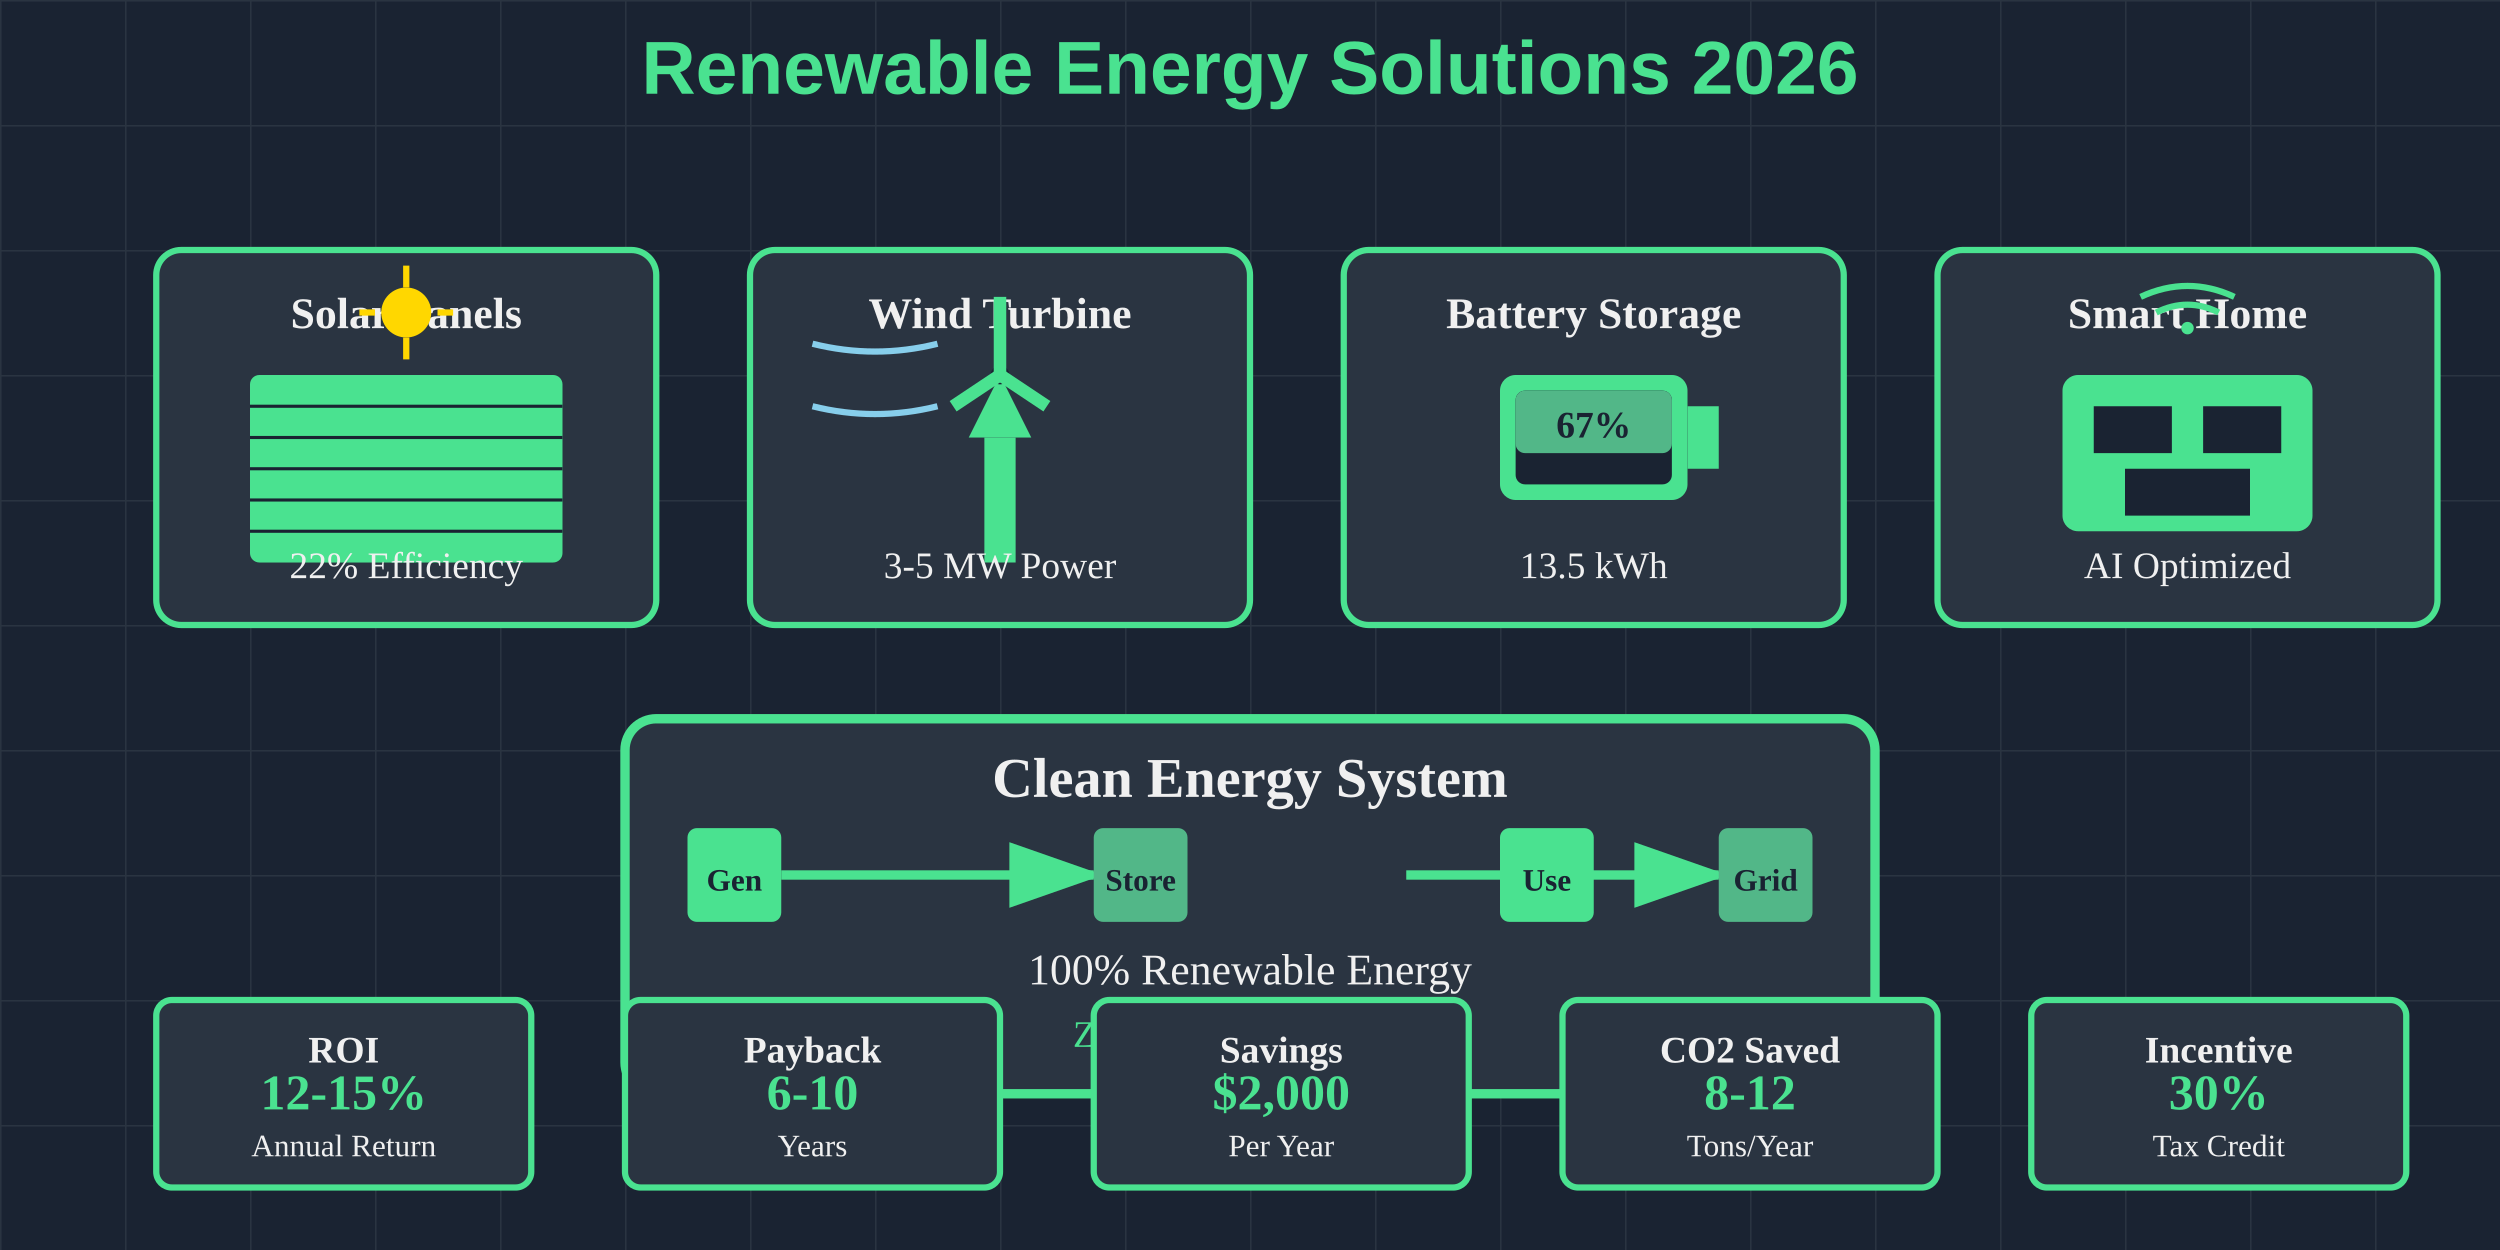
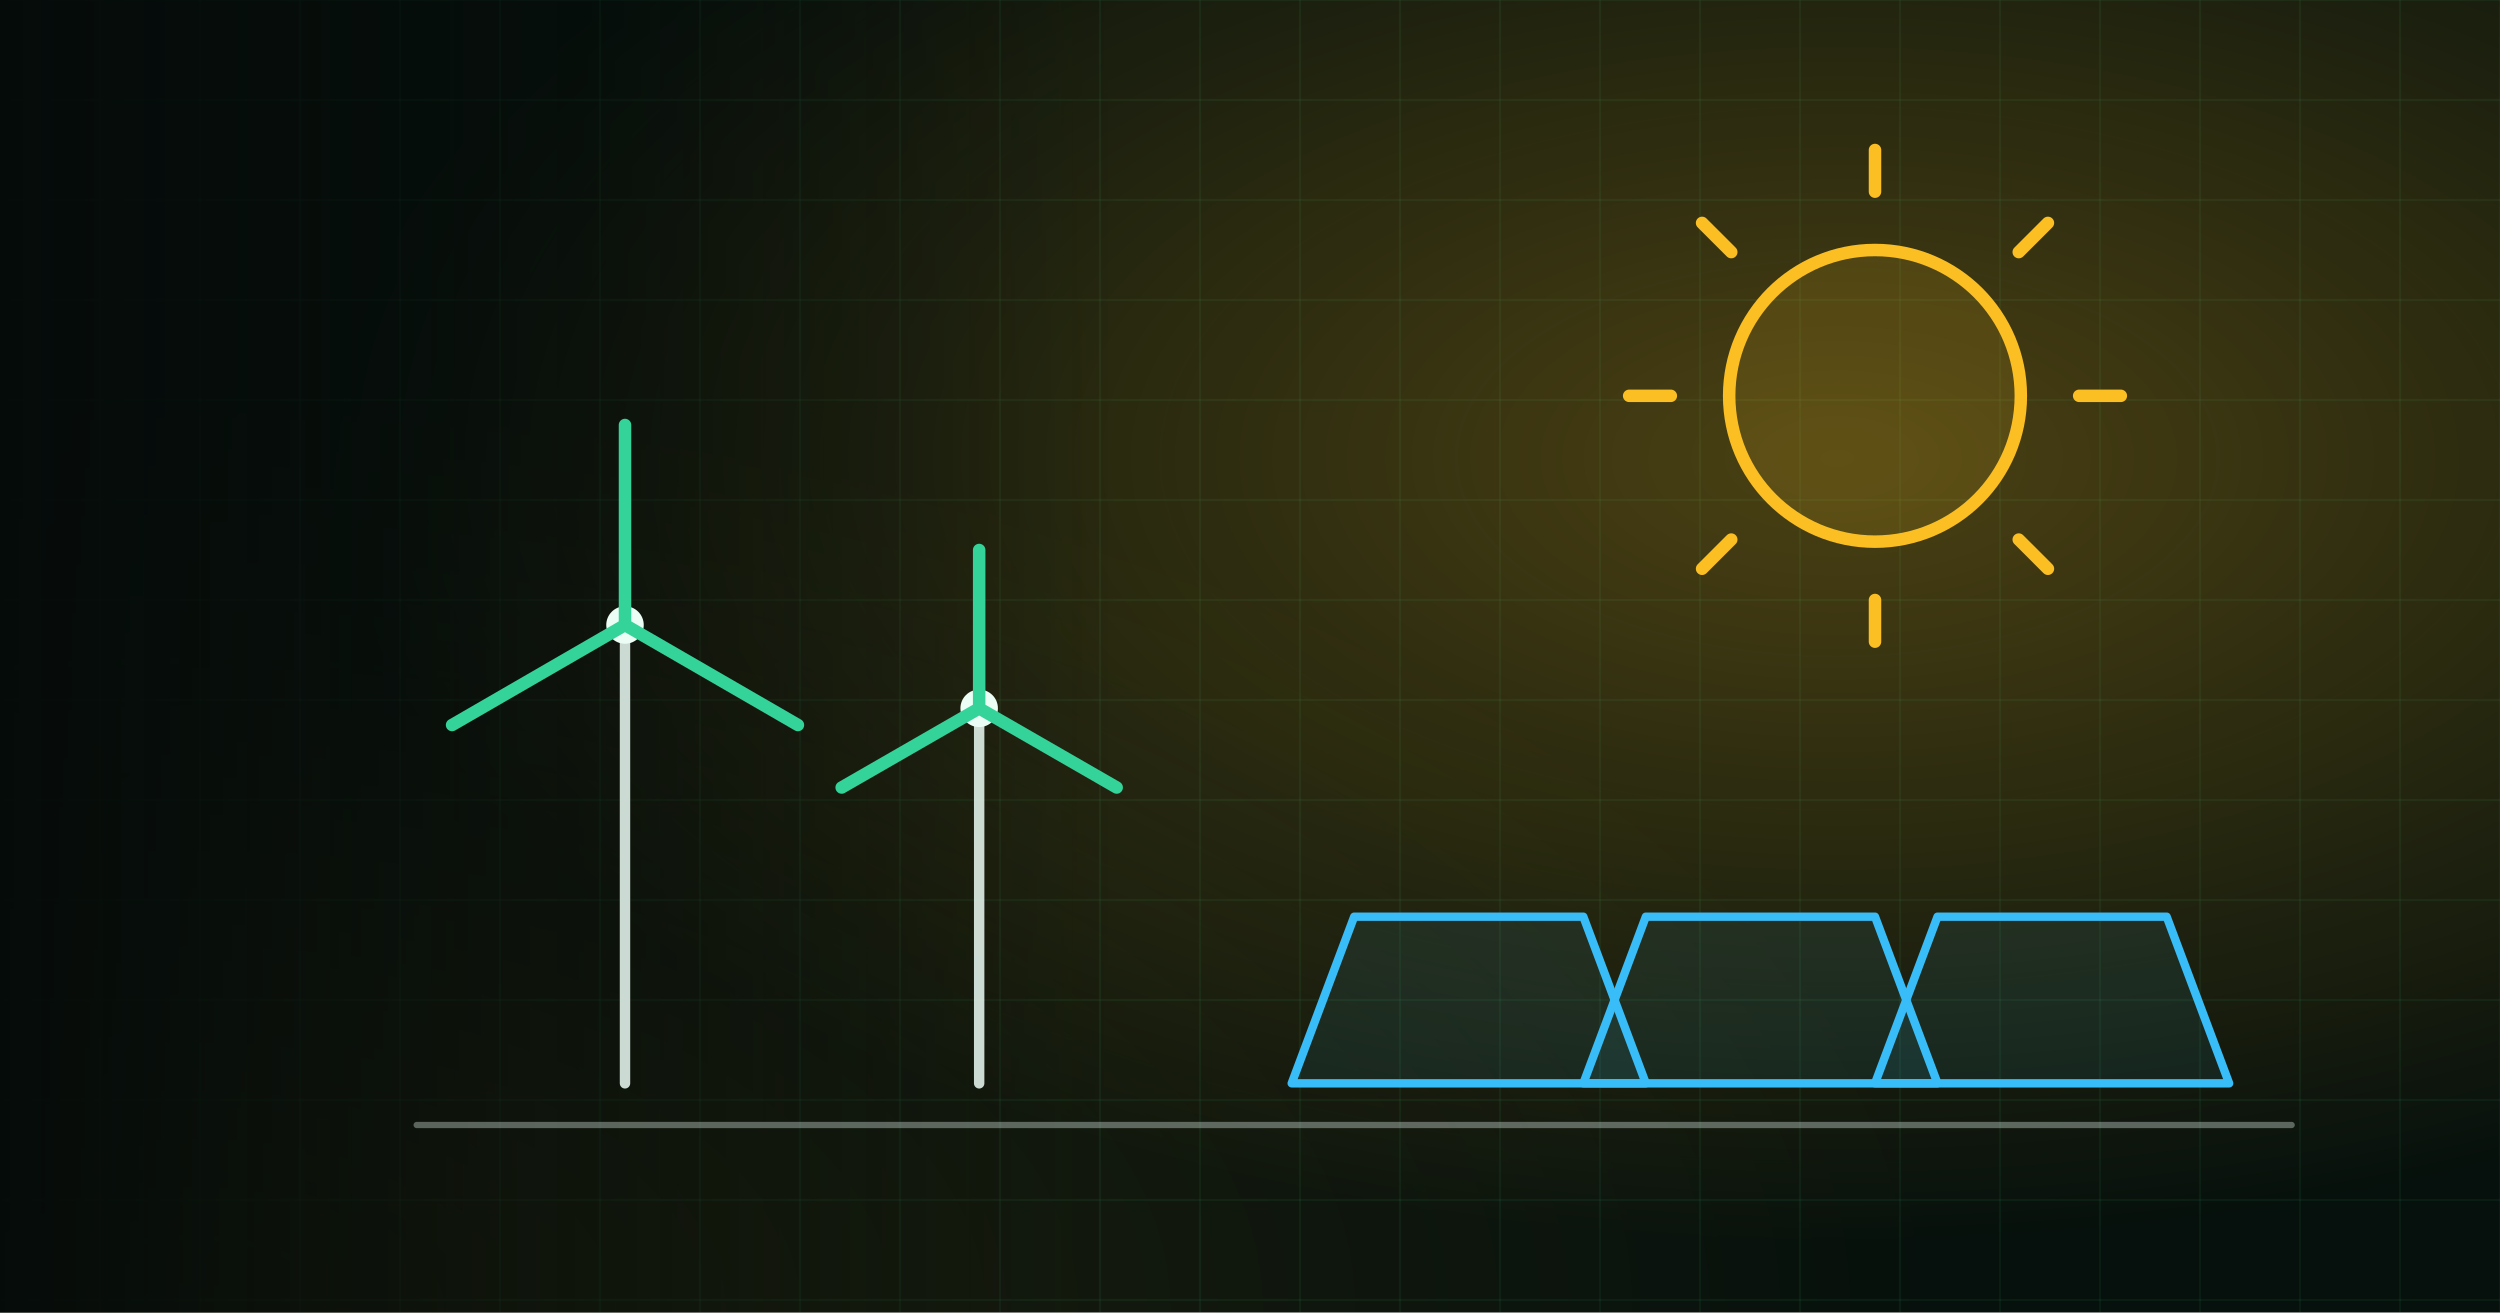
- <svg xmlns="http://www.w3.org/2000/svg" viewBox="0 0 800 400">
-   <rect width="800" height="400" fill="#1a2332" />
+ <svg xmlns="http://www.w3.org/2000/svg" width="1200" height="630" viewBox="0 0 1200 630" fill="none">
  <defs>
-     <pattern id="grid" width="40" height="40" patternUnits="userSpaceOnUse">
-       <path d="M 40 0 L 0 0 0 40" fill="none" stroke="#2a3441" stroke-width="1" />
-     </pattern>
+     <radialGradient id="glow" cx="0.733" cy="0.349" r="0.6">
+       <stop offset="0" stop-color="#fbbf24" stop-opacity="0.28" />
+       <stop offset="1" stop-color="#fbbf24" stop-opacity="0" />
+     </radialGradient>
+     <radialGradient id="warm" cx="0.08" cy="1" r="0.7">
+       <stop offset="0" stop-color="#fbbf24" stop-opacity="0.10" />
+       <stop offset="1" stop-color="#fbbf24" stop-opacity="0" />
+     </radialGradient>
+     <linearGradient id="fade" x1="0" y1="0" x2="1" y2="0">
+       <stop offset="0" stop-color="#050b09" stop-opacity="1" />
+       <stop offset="0.45" stop-color="#050b09" stop-opacity="0" />
+     </linearGradient>
+     <linearGradient id="bar" x1="0" y1="0" x2="0" y2="1">
+       <stop offset="0" stop-color="#34d399" />
+       <stop offset="1" stop-color="#10b981" stop-opacity="0.35" />
+     </linearGradient>
+     <linearGradient id="barGold" x1="0" y1="0" x2="0" y2="1">
+       <stop offset="0" stop-color="#fbbf24" />
+       <stop offset="1" stop-color="#fbbf24" stop-opacity="0.3" />
+     </linearGradient>
  </defs>
-   <rect width="800" height="400" fill="url(#grid)" />
-   <text x="400" y="30" text-anchor="middle" fill="#4ae290" font-size="24" font-weight="bold" font-family="Arial, sans-serif">
-     Renewable Energy Solutions 2026
-   </text>
-   <g transform="translate(50, 80)">
-     <rect x="0" y="0" width="160" height="120" fill="#2a3441" stroke="#4ae290" stroke-width="2" rx="8" />
-     <text x="80" y="25" text-anchor="middle" fill="#f0f0f0" font-size="14" font-weight="bold">Solar Panels</text>
-     <rect x="30" y="40" width="100" height="60" fill="#4ae290" rx="3" />
-     <line x1="30" y1="50" x2="130" y2="50" stroke="#1a2332" stroke-width="1" />
-     <line x1="30" y1="60" x2="130" y2="60" stroke="#1a2332" stroke-width="1" />
-     <line x1="30" y1="70" x2="130" y2="70" stroke="#1a2332" stroke-width="1" />
-     <line x1="30" y1="80" x2="130" y2="80" stroke="#1a2332" stroke-width="1" />
-     <line x1="30" y1="90" x2="130" y2="90" stroke="#1a2332" stroke-width="1" />
-     <circle cx="80" cy="20" r="8" fill="#ffd700" />
-     <path d="M 80 5 L 80 12 M 80 28 L 80 35 M 65 20 L 70 20 M 90 20 L 95 20" stroke="#ffd700" stroke-width="2" />
-     <text x="80" y="105" text-anchor="middle" fill="#f0f0f0" font-size="12">22% Efficiency</text>
+   <rect width="1200" height="630" fill="#06100c" />
+   <g stroke="#34d399" stroke-opacity="0.07" stroke-width="1">
+     <path d="M0 0V630" />
+     <path d="M48 0V630" />
+     <path d="M96 0V630" />
+     <path d="M144 0V630" />
+     <path d="M192 0V630" />
+     <path d="M240 0V630" />
+     <path d="M288 0V630" />
+     <path d="M336 0V630" />
+     <path d="M384 0V630" />
+     <path d="M432 0V630" />
+     <path d="M480 0V630" />
+     <path d="M528 0V630" />
+     <path d="M576 0V630" />
+     <path d="M624 0V630" />
+     <path d="M672 0V630" />
+     <path d="M720 0V630" />
+     <path d="M768 0V630" />
+     <path d="M816 0V630" />
+     <path d="M864 0V630" />
+     <path d="M912 0V630" />
+     <path d="M960 0V630" />
+     <path d="M1008 0V630" />
+     <path d="M1056 0V630" />
+     <path d="M1104 0V630" />
+     <path d="M1152 0V630" />
+     <path d="M1200 0V630" />
+     <path d="M0 0H1200" />
+     <path d="M0 48H1200" />
+     <path d="M0 96H1200" />
+     <path d="M0 144H1200" />
+     <path d="M0 192H1200" />
+     <path d="M0 240H1200" />
+     <path d="M0 288H1200" />
+     <path d="M0 336H1200" />
+     <path d="M0 384H1200" />
+     <path d="M0 432H1200" />
+     <path d="M0 480H1200" />
+     <path d="M0 528H1200" />
+     <path d="M0 576H1200" />
+     <path d="M0 624H1200" />
  </g>
-   <g transform="translate(240, 80)">
-     <rect x="0" y="0" width="160" height="120" fill="#2a3441" stroke="#4ae290" stroke-width="2" rx="8" />
-     <text x="80" y="25" text-anchor="middle" fill="#f0f0f0" font-size="14" font-weight="bold">Wind Turbine</text>
-     <rect x="75" y="60" width="10" height="40" fill="#4ae290" />
-     <polygon points="80,40 70,60 90,60" fill="#4ae290" />
-     <circle cx="80" cy="40" r="3" fill="#1a2332" />
-     <path d="M 80 40 L 80 15" stroke="#4ae290" stroke-width="4" />
-     <path d="M 80 40 L 65 50" stroke="#4ae290" stroke-width="4" />
-     <path d="M 80 40 L 95 50" stroke="#4ae290" stroke-width="4" />
-     <path d="M 20 30 Q 40 35 60 30" fill="none" stroke="#87ceeb" stroke-width="2" />
-     <path d="M 20 50 Q 40 55 60 50" fill="none" stroke="#87ceeb" stroke-width="2" />
-     <text x="80" y="105" text-anchor="middle" fill="#f0f0f0" font-size="12">3-5 MW Power</text>
-   </g>
-   <g transform="translate(430, 80)">
-     <rect x="0" y="0" width="160" height="120" fill="#2a3441" stroke="#4ae290" stroke-width="2" rx="8" />
-     <text x="80" y="25" text-anchor="middle" fill="#f0f0f0" font-size="14" font-weight="bold">Battery Storage</text>
-     <rect x="50" y="40" width="60" height="40" fill="#4ae290" rx="5" />
-     <rect x="110" y="50" width="10" height="20" fill="#4ae290" />
-     <rect x="55" y="45" width="50" height="30" fill="#1a2332" rx="3" />
-     <rect x="55" y="45" width="50" height="20" fill="#52b788" rx="3" />
-     <text x="80" y="60" text-anchor="middle" fill="#1a2332" font-size="12" font-weight="bold">67%</text>
-     <text x="80" y="105" text-anchor="middle" fill="#f0f0f0" font-size="12">13.5 kWh</text>
-   </g>
-   <g transform="translate(620, 80)">
-     <rect x="0" y="0" width="160" height="120" fill="#2a3441" stroke="#4ae290" stroke-width="2" rx="8" />
-     <text x="80" y="25" text-anchor="middle" fill="#f0f0f0" font-size="14" font-weight="bold">Smart Home</text>
-     <rect x="40" y="40" width="80" height="50" fill="#4ae290" rx="5" />
-     <rect x="50" y="50" width="25" height="15" fill="#1a2332" />
-     <rect x="85" y="50" width="25" height="15" fill="#1a2332" />
-     <rect x="60" y="70" width="40" height="15" fill="#1a2332" />
-     <circle cx="80" cy="25" r="2" fill="#4ae290" />
-     <path d="M 70 20 Q 80 15 90 20" fill="none" stroke="#4ae290" stroke-width="2" />
-     <path d="M 65 15 Q 80 8 95 15" fill="none" stroke="#4ae290" stroke-width="2" />
-     <text x="80" y="105" text-anchor="middle" fill="#f0f0f0" font-size="12">AI Optimized</text>
-   </g>
-   <g transform="translate(200, 230)">
-     <rect x="0" y="0" width="400" height="120" fill="#2a3441" stroke="#4ae290" stroke-width="3" rx="10" />
-     <text x="200" y="25" text-anchor="middle" fill="#f0f0f0" font-size="18" font-weight="bold">Clean Energy System</text>
-     <path d="M 50 50 L 150 50" stroke="#4ae290" stroke-width="3" marker-end="url(#arrowhead)" />
-     <path d="M 250 50 L 350 50" stroke="#4ae290" stroke-width="3" marker-end="url(#arrowhead)" />
-     <rect x="20" y="35" width="30" height="30" fill="#4ae290" rx="3" />
-     <text x="35" y="55" text-anchor="middle" fill="#1a2332" font-size="10" font-weight="bold">Gen</text>
-     <rect x="150" y="35" width="30" height="30" fill="#52b788" rx="3" />
-     <text x="165" y="55" text-anchor="middle" fill="#1a2332" font-size="10" font-weight="bold">Store</text>
-     <rect x="280" y="35" width="30" height="30" fill="#4ae290" rx="3" />
-     <text x="295" y="55" text-anchor="middle" fill="#1a2332" font-size="10" font-weight="bold">Use</text>
-     <rect x="350" y="35" width="30" height="30" fill="#52b788" rx="3" />
-     <text x="365" y="55" text-anchor="middle" fill="#1a2332" font-size="10" font-weight="bold">Grid</text>
-     <text x="200" y="85" text-anchor="middle" fill="#f0f0f0" font-size="14">100% Renewable Energy</text>
-     <text x="200" y="105" text-anchor="middle" fill="#4ae290" font-size="12">Zero Carbon Emissions</text>
-   </g>
-   <defs>
-     <marker id="arrowhead" markerWidth="10" markerHeight="7" refX="9" refY="3.5" orient="auto">
-       <polygon points="0 0, 10 3.5, 0 7" fill="#4ae290" />
-     </marker>
-   </defs>
-   <g transform="translate(50, 320)">
-     <rect x="0" y="0" width="120" height="60" fill="#2a3441" stroke="#4ae290" stroke-width="2" rx="5" />
-     <text x="60" y="20" text-anchor="middle" fill="#f0f0f0" font-size="12" font-weight="bold">ROI</text>
-     <text x="60" y="35" text-anchor="middle" fill="#4ae290" font-size="16" font-weight="bold">12-15%</text>
-     <text x="60" y="50" text-anchor="middle" fill="#f0f0f0" font-size="10">Annual Return</text>
-   </g>
-   <g transform="translate(200, 320)">
-     <rect x="0" y="0" width="120" height="60" fill="#2a3441" stroke="#4ae290" stroke-width="2" rx="5" />
-     <text x="60" y="20" text-anchor="middle" fill="#f0f0f0" font-size="12" font-weight="bold">Payback</text>
-     <text x="60" y="35" text-anchor="middle" fill="#4ae290" font-size="16" font-weight="bold">6-10</text>
-     <text x="60" y="50" text-anchor="middle" fill="#f0f0f0" font-size="10">Years</text>
-   </g>
-   <g transform="translate(350, 320)">
-     <rect x="0" y="0" width="120" height="60" fill="#2a3441" stroke="#4ae290" stroke-width="2" rx="5" />
-     <text x="60" y="20" text-anchor="middle" fill="#f0f0f0" font-size="12" font-weight="bold">Savings</text>
-     <text x="60" y="35" text-anchor="middle" fill="#4ae290" font-size="16" font-weight="bold">$2,000</text>
-     <text x="60" y="50" text-anchor="middle" fill="#f0f0f0" font-size="10">Per Year</text>
-   </g>
-   <g transform="translate(500, 320)">
-     <rect x="0" y="0" width="120" height="60" fill="#2a3441" stroke="#4ae290" stroke-width="2" rx="5" />
-     <text x="60" y="20" text-anchor="middle" fill="#f0f0f0" font-size="12" font-weight="bold">CO2 Saved</text>
-     <text x="60" y="35" text-anchor="middle" fill="#4ae290" font-size="16" font-weight="bold">8-12</text>
-     <text x="60" y="50" text-anchor="middle" fill="#f0f0f0" font-size="10">Tons/Year</text>
-   </g>
-   <g transform="translate(650, 320)">
-     <rect x="0" y="0" width="120" height="60" fill="#2a3441" stroke="#4ae290" stroke-width="2" rx="5" />
-     <text x="60" y="20" text-anchor="middle" fill="#f0f0f0" font-size="12" font-weight="bold">Incentive</text>
-     <text x="60" y="35" text-anchor="middle" fill="#4ae290" font-size="16" font-weight="bold">30%</text>
-     <text x="60" y="50" text-anchor="middle" fill="#f0f0f0" font-size="10">Tax Credit</text>
+   <rect width="1200" height="630" fill="url(#glow)" />
+   <rect width="1200" height="630" fill="url(#warm)" />
+   <rect width="1200" height="630" fill="url(#fade)" />
+   <g stroke-linecap="round" stroke-linejoin="round">
+     <circle cx="900" cy="190" r="70" stroke="#fbbf24" stroke-width="6" fill="rgba(251,191,36,0.12)" />
+     <path d="M998 190l20 0" stroke="#fbbf24" stroke-width="6" />
+     <path d="M802 190l-20 0" stroke="#fbbf24" stroke-width="6" />
+     <path d="M900 288l0 20" stroke="#fbbf24" stroke-width="6" />
+     <path d="M900 92l0 -20" stroke="#fbbf24" stroke-width="6" />
+     <path d="M969 259l14 14" stroke="#fbbf24" stroke-width="6" />
+     <path d="M831 259l-14 14" stroke="#fbbf24" stroke-width="6" />
+     <path d="M969 121l14 -14" stroke="#fbbf24" stroke-width="6" />
+     <path d="M831 121l-14 -14" stroke="#fbbf24" stroke-width="6" />
+     <path d="M300 520V300" stroke="#ecfdf5" stroke-opacity="0.85" stroke-width="5" />
+     <circle cx="300" cy="300" r="9" fill="#ecfdf5" />
+     <path d="M300 300l0 -96M300 300l83 48M300 300l-83 48" stroke="#34d399" stroke-width="6" />
+     <path d="M470 520V340" stroke="#ecfdf5" stroke-opacity="0.85" stroke-width="5" />
+     <circle cx="470" cy="340" r="9" fill="#ecfdf5" />
+     <path d="M470 340l0 -76M470 340l66 38M470 340l-66 38" stroke="#34d399" stroke-width="6" />
+     <path d="M620 520l30-80h110l30 80z" stroke="#38bdf8" stroke-width="4" fill="rgba(56,189,248,0.08)" />
+     <path d="M760 520l30-80h110l30 80z" stroke="#38bdf8" stroke-width="4" fill="rgba(56,189,248,0.08)" />
+     <path d="M900 520l30-80h110l30 80z" stroke="#38bdf8" stroke-width="4" fill="rgba(56,189,248,0.08)" />
+     <path d="M200 540H1100" stroke="rgba(236,253,245,0.35)" stroke-width="3" />
  </g>
</svg>
